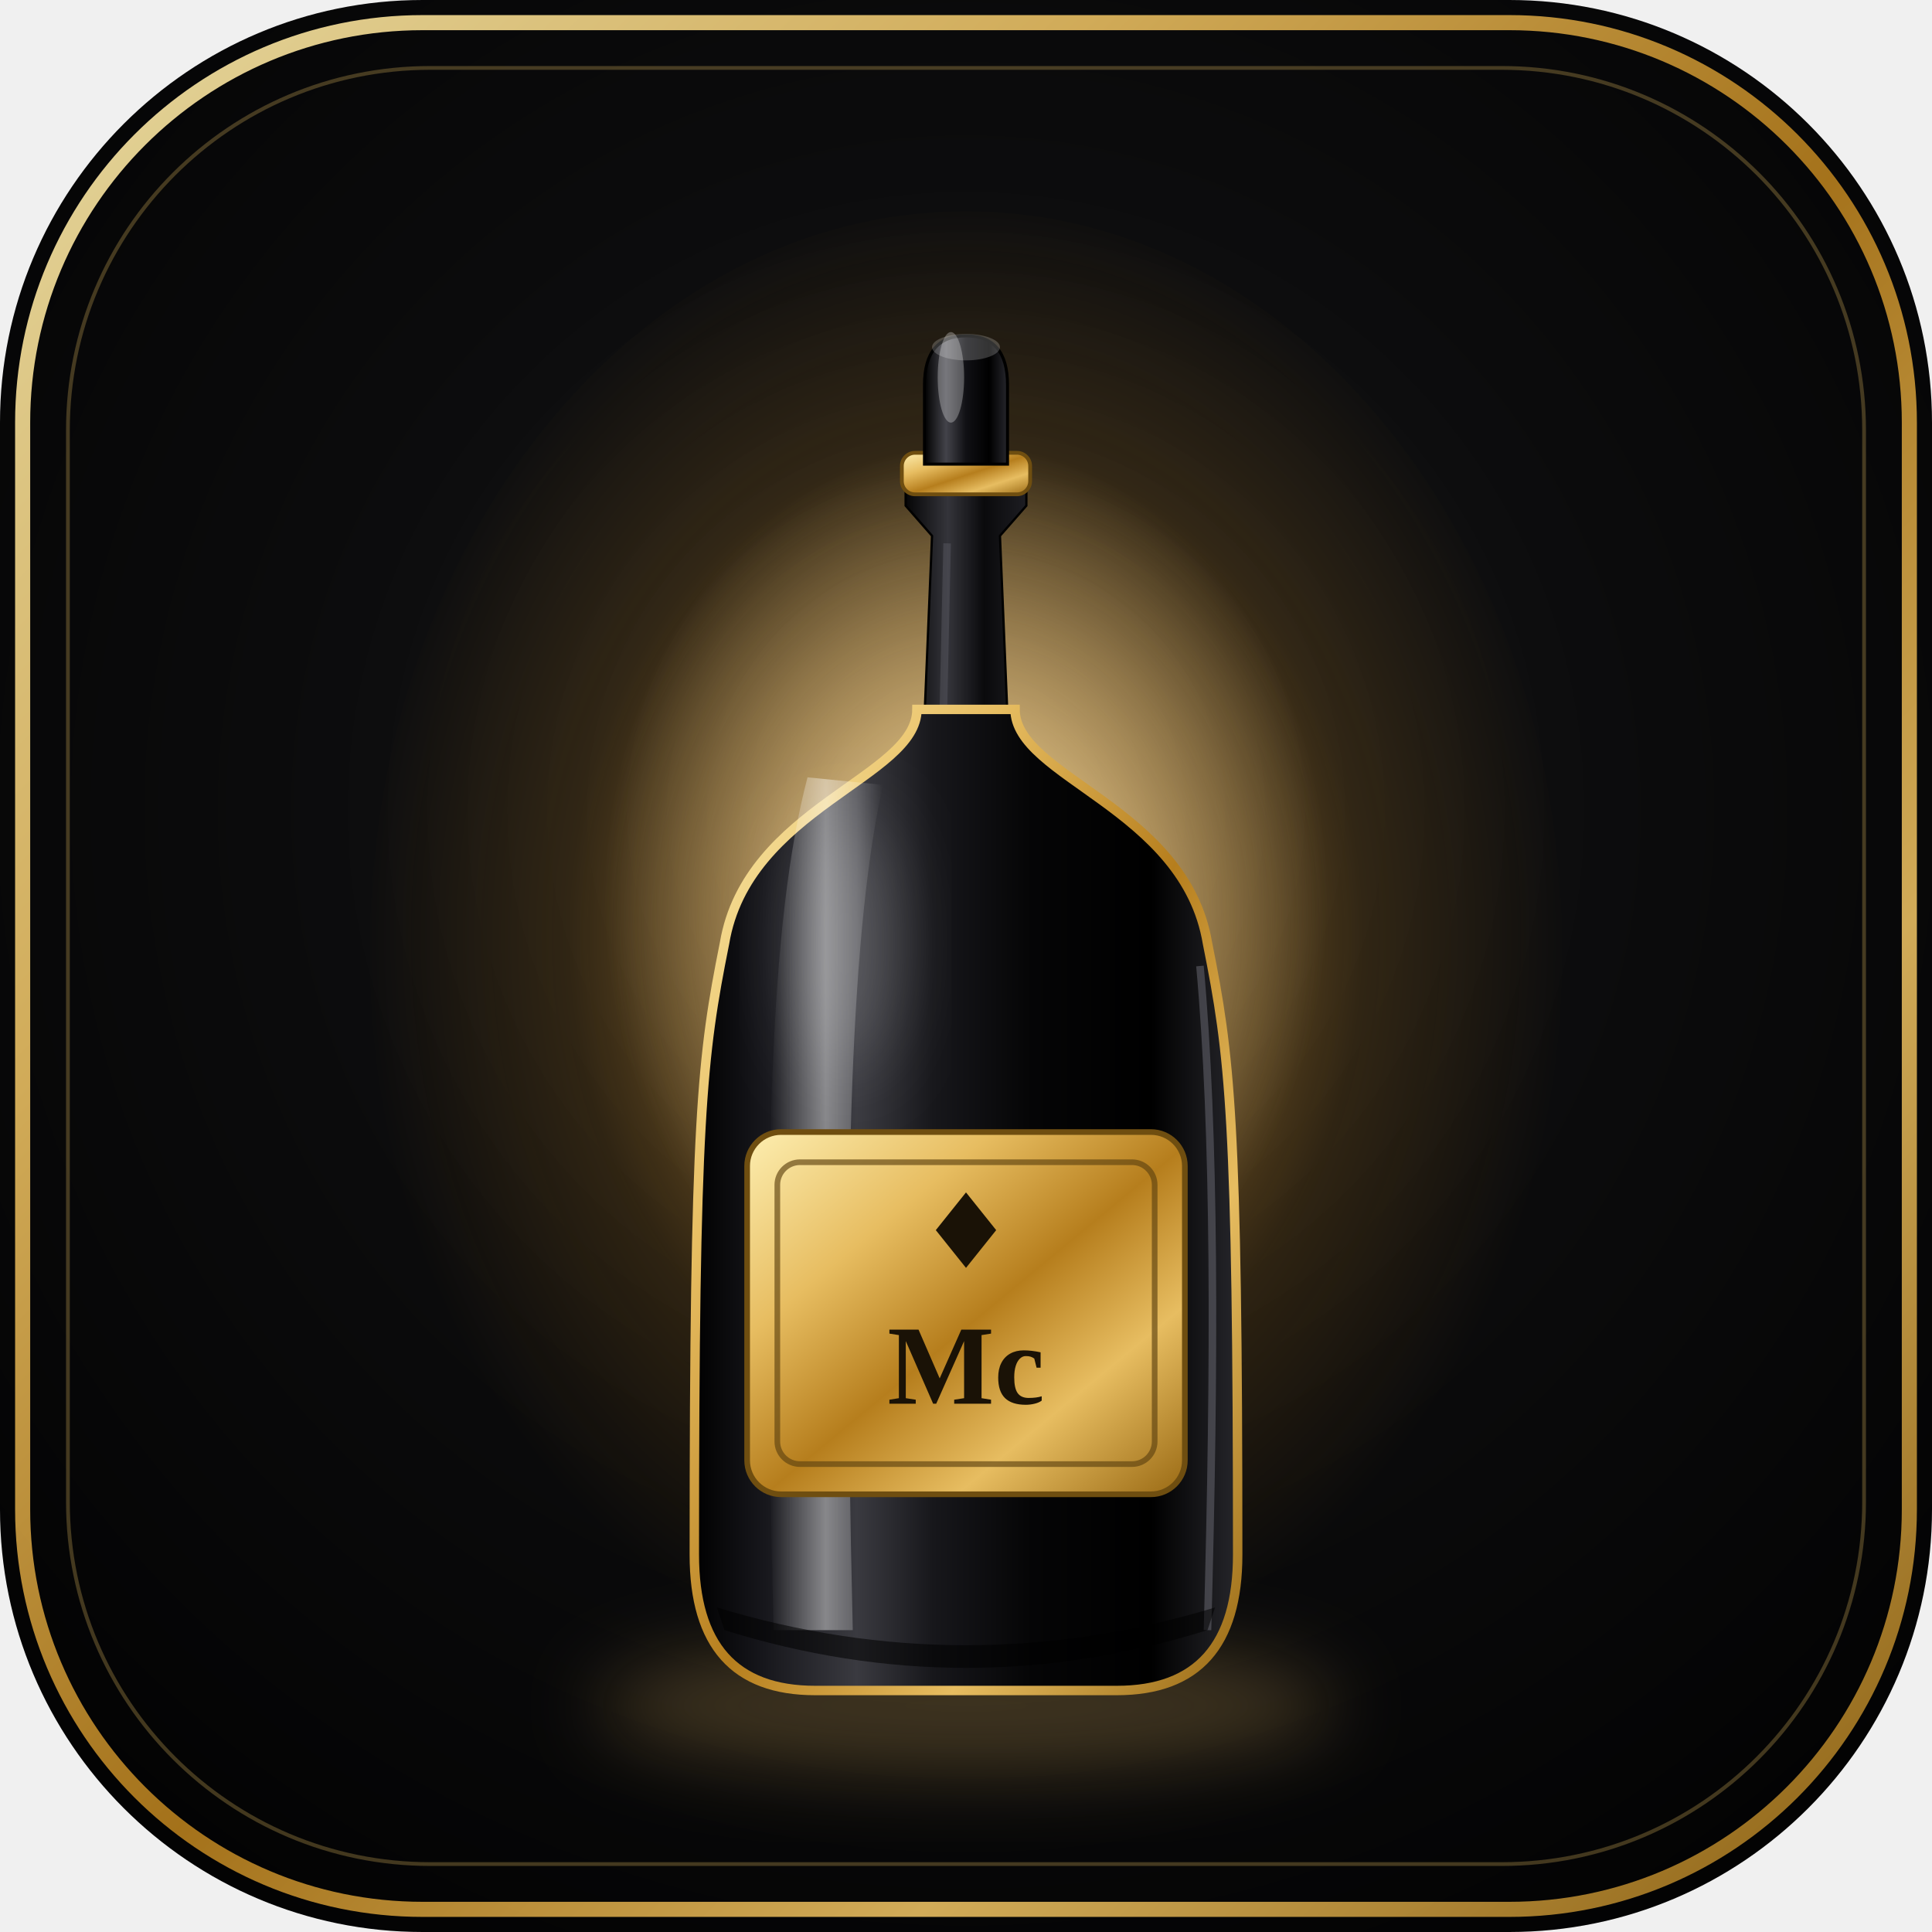
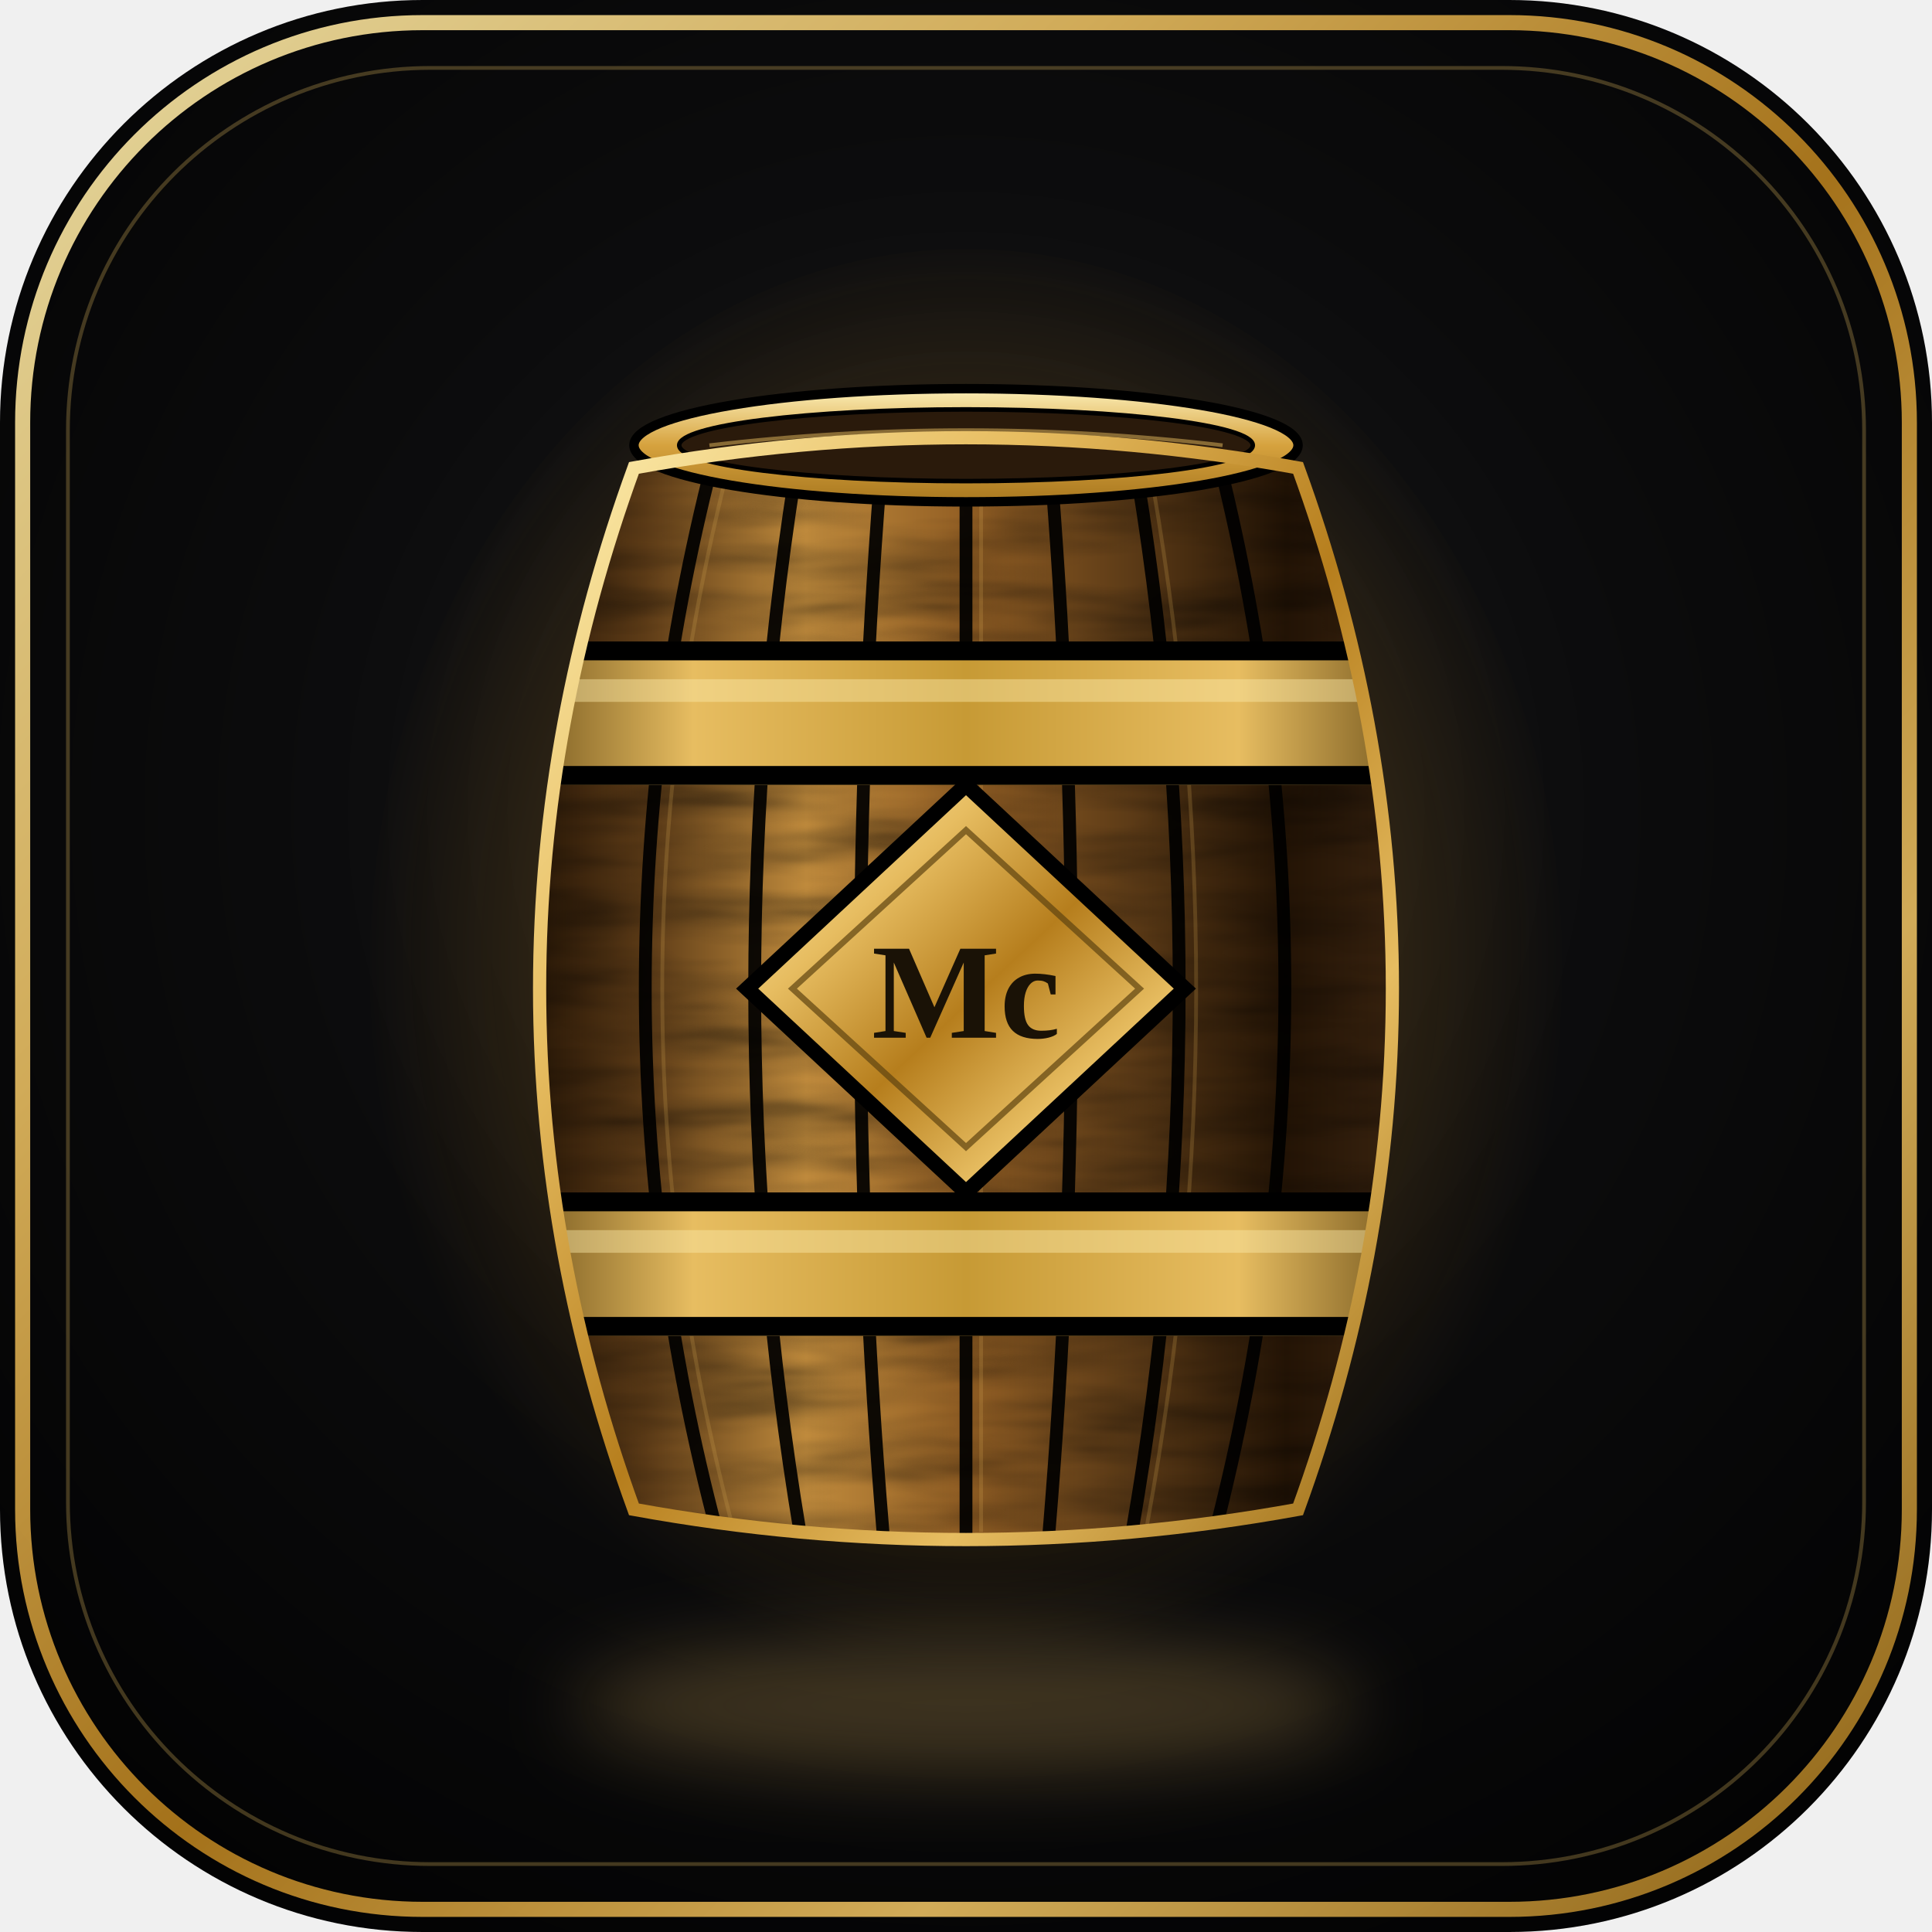
<svg xmlns="http://www.w3.org/2000/svg" width="512" height="512" viewBox="0 0 512 512" fill="none" role="img" aria-label="Whiskey or Die">
  <defs>
    <radialGradient id="bg" cx="50%" cy="42%" r="78%">
      <stop offset="0%" stop-color="#1c1c1d" />
      <stop offset="42%" stop-color="#0c0c0d" />
      <stop offset="100%" stop-color="#000000" />
    </radialGradient>
    <radialGradient id="glow" cx="50%" cy="49%" r="50%">
      <stop offset="0%" stop-color="#ffd98a" stop-opacity="0.92" />
      <stop offset="34%" stop-color="#f0b24e" stop-opacity="0.5" />
      <stop offset="66%" stop-color="#d4901f" stop-opacity="0.16" />
      <stop offset="100%" stop-color="#d4901f" stop-opacity="0" />
    </radialGradient>
    <radialGradient id="core" cx="50%" cy="50%" r="50%">
      <stop offset="0%" stop-color="#ffe6ad" stop-opacity="0.7" />
      <stop offset="100%" stop-color="#ffe6ad" stop-opacity="0" />
    </radialGradient>
    <linearGradient id="gold" x1="0" y1="0" x2="1" y2="1">
      <stop offset="0%" stop-color="#fdeeb0" />
      <stop offset="28%" stop-color="#e7bd61" />
      <stop offset="52%" stop-color="#b67e1d" />
      <stop offset="74%" stop-color="#e7bd61" />
      <stop offset="100%" stop-color="#9a6a14" />
    </linearGradient>
    <linearGradient id="goldV" x1="0" y1="0" x2="0" y2="1">
      <stop offset="0%" stop-color="#fcefb8" />
      <stop offset="50%" stop-color="#d6a23e" />
      <stop offset="100%" stop-color="#a9781f" />
    </linearGradient>
-     <linearGradient id="glass" x1="0" y1="0" x2="1" y2="0">
-       <stop offset="0%" stop-color="#000000" />
-       <stop offset="12%" stop-color="#15151a" />
-       <stop offset="30%" stop-color="#3a3a40" />
-       <stop offset="44%" stop-color="#17171b" />
-       <stop offset="62%" stop-color="#050506" />
-       <stop offset="84%" stop-color="#000000" />
-       <stop offset="100%" stop-color="#26262b" />
+     <linearGradient id="wood" x1="0" y1="0" x2="1" y2="0">
+       <stop offset="0%" stop-color="#241405" />
+       <stop offset="14%" stop-color="#5e3c17" />
+       <stop offset="32%" stop-color="#bf8a3c" />
+       <stop offset="50%" stop-color="#935f24" />
+       <stop offset="68%" stop-color="#5e3c17" />
+       <stop offset="86%" stop-color="#241405" />
+       <stop offset="100%" stop-color="#3a2410" />
    </linearGradient>
-     <linearGradient id="neckg" x1="0" y1="0" x2="1" y2="0">
-       <stop offset="0%" stop-color="#050506" />
-       <stop offset="35%" stop-color="#34343a" />
-       <stop offset="65%" stop-color="#0a0a0c" />
-       <stop offset="100%" stop-color="#1d1d22" />
-     </linearGradient>
-     <linearGradient id="stopper" x1="0" y1="0" x2="1" y2="0">
-       <stop offset="0%" stop-color="#000000" />
-       <stop offset="26%" stop-color="#43434a" />
-       <stop offset="50%" stop-color="#101014" />
-       <stop offset="78%" stop-color="#000000" />
-       <stop offset="100%" stop-color="#26262c" />
-     </linearGradient>
-     <linearGradient id="gloss" x1="0" y1="0" x2="1" y2="0">
-       <stop offset="0%" stop-color="#ffffff" stop-opacity="0" />
-       <stop offset="50%" stop-color="#ffffff" stop-opacity="0.5" />
-       <stop offset="100%" stop-color="#ffffff" stop-opacity="0" />
+     <linearGradient id="band" x1="0" y1="0" x2="1" y2="0">
+       <stop offset="0%" stop-color="#5a3f0e" />
+       <stop offset="22%" stop-color="#e7bd61" />
+       <stop offset="50%" stop-color="#c79a35" />
+       <stop offset="78%" stop-color="#e7bd61" />
+       <stop offset="100%" stop-color="#5a3f0e" />
    </linearGradient>
    <filter id="soft" x="-50%" y="-50%" width="200%" height="200%">
      <feGaussianBlur stdDeviation="10" />
    </filter>
+     <filter id="grain" x="-5%" y="-5%" width="110%" height="110%">
+       <feTurbulence type="fractalNoise" baseFrequency="0.018 0.11" numOctaves="3" seed="11" stitchTiles="stitch" />
+       <feColorMatrix type="luminanceToAlpha" />
+       <feComponentTransfer>
+         <feFuncA type="gamma" amplitude="1.7" exponent="2.3" offset="-0.12" />
+       </feComponentTransfer>
+     </filter>
+     <clipPath id="barrelClip">
+       <path d="M168 124 C152 168 143 214 143 262 C143 310 152 356 168 400 Q256 416 344 400 C360 356 369 310 369 262 C369 214 360 168 344 124 Q256 108 168 124 Z" />
+     </clipPath>
  </defs>
  <rect x="0" y="0" width="512" height="512" rx="112" fill="url(#bg)" />
  <rect x="6" y="6" width="500" height="500" rx="106" fill="none" stroke="url(#gold)" stroke-width="4" stroke-opacity="0.9" />
  <rect x="18" y="18" width="476" height="476" rx="96" fill="none" stroke="#e7bd61" stroke-width="1" stroke-opacity="0.28" />
-   <ellipse cx="256" cy="252" rx="158" ry="196" fill="url(#glow)" />
-   <ellipse cx="256" cy="238" rx="96" ry="120" fill="url(#core)" />
-   <ellipse cx="256" cy="452" rx="98" ry="18" fill="#ffce72" opacity="0.22" filter="url(#soft)" />
-   <g>
-     <path d="M245 190 L247 142 L240 134 L240 127 L272 127 L272 134 L265 142 L267 190 Z" fill="url(#neckg)" stroke="#000" stroke-width="0.6" />
-     <path d="M251 144 L250 188" stroke="#5b5b64" stroke-width="2" stroke-opacity="0.45" />
-     <rect x="239" y="120" width="34" height="11" rx="3.5" fill="url(#gold)" stroke="#6f4e10" stroke-width="1" />
-     <path d="M245 123 L245 102 Q245 89 256 89 Q267 89 267 102 L267 123 Z" fill="url(#stopper)" stroke="#000" stroke-width="0.8" />
-     <ellipse cx="252" cy="100" rx="3.5" ry="12" fill="#ffffff" opacity="0.28" />
-     <ellipse cx="256" cy="92" rx="9" ry="3.5" fill="#ffffff" opacity="0.20" />
-     <path d="M243 188              C243 206 198 214 192 250              C186 280 184 296 184 412              Q184 448 216 448              L296 448              Q328 448 328 412              C328 296 326 280 320 250              C314 214 269 206 269 188 Z" fill="url(#glass)" stroke="url(#gold)" stroke-width="2.5" />
-     <path d="M318 256 C322 300 322 360 320 432" stroke="#6f6f78" stroke-width="2" stroke-opacity="0.5" fill="none" />
-     <path d="M214 206 C204 244 202 308 205 432 L226 432 C223 308 226 244 234 208 Z" fill="url(#gloss)" opacity="0.85" />
-     <ellipse cx="224" cy="250" rx="14" ry="34" fill="#ffffff" opacity="0.18" filter="url(#soft)" />
-     <path d="M190 426 Q256 446 322 426 L320 432 Q256 452 192 432 Z" fill="#000" opacity="0.55" />
-     <rect x="198" y="300" width="116" height="96" rx="9" fill="url(#gold)" stroke="#6f4e10" stroke-width="1.5" />
-     <rect x="206" y="308" width="100" height="80" rx="6" fill="none" stroke="#5e4310" stroke-width="1.5" stroke-opacity="0.65" />
-     <path d="M256 316 L264 326 L256 336 L248 326 Z" fill="#1a1206" />
-     <text x="256" y="372" text-anchor="middle" font-family="Georgia, 'Times New Roman', serif" font-size="30" font-weight="700" fill="#1a1206">Mc</text>
+   <ellipse cx="256" cy="256" rx="158" ry="190" fill="url(#glow)" />
+   <ellipse cx="256" cy="248" rx="96" ry="118" fill="url(#core)" />
+   <ellipse cx="256" cy="452" rx="104" ry="18" fill="#ffce72" opacity="0.22" filter="url(#soft)" />
+   <g clip-path="url(#barrelClip)">
+     <rect x="138" y="104" width="236" height="312" fill="url(#wood)" />
+     <rect x="138" y="104" width="236" height="312" fill="#140a02" filter="url(#grain)" opacity="0.5" />
+     <g stroke="#000000" stroke-width="3.4" fill="none" stroke-opacity="0.92">
+       <path d="M190 118 Q152 262 190 406" />
+       <path d="M212 118 Q188 262 212 406" />
+       <path d="M234 118 Q222 262 234 406" />
+       <path d="M256 116 L256 408" />
+       <path d="M278 118 Q290 262 278 406" />
+       <path d="M300 118 Q325 262 300 406" />
+       <path d="M322 118 Q359 262 322 406" />
+     </g>
+     <g stroke="#d9a955" stroke-width="1" fill="none" stroke-opacity="0.22">
+       <path d="M194 120 Q157 262 194 404" />
+       <path d="M260 118 L260 406" />
+       <path d="M304 120 Q330 262 304 404" />
+     </g>
+     <rect x="128" y="172" width="256" height="36" fill="url(#band)" />
+     <rect x="128" y="180" width="256" height="6" fill="#fbe9a8" opacity="0.45" />
+     <rect x="128" y="170" width="256" height="5" fill="#000000" />
+     <rect x="128" y="203" width="256" height="5" fill="#000000" />
+     <rect x="128" y="318" width="256" height="36" fill="url(#band)" />
+     <rect x="128" y="326" width="256" height="6" fill="#fbe9a8" opacity="0.45" />
+     <rect x="128" y="316" width="256" height="5" fill="#000000" />
+     <rect x="128" y="349" width="256" height="5" fill="#000000" />
  </g>
+   <ellipse cx="256" cy="118" rx="88" ry="15" fill="url(#goldV)" stroke="#000000" stroke-width="2.5" />
+   <ellipse cx="256" cy="118" rx="76" ry="9.5" fill="#2a1a0b" stroke="#000000" stroke-width="1.2" />
+   <path d="M188 118 Q256 110 324 118" stroke="#e7bd61" stroke-width="1" stroke-opacity="0.5" fill="none" />
+   <path d="M168 124 C152 168 143 214 143 262 C143 310 152 356 168 400 Q256 416 344 400 C360 356 369 310 369 262 C369 214 360 168 344 124 Q256 108 168 124 Z" fill="none" stroke="url(#gold)" stroke-width="3.5" />
+   <path d="M256 208 L314 262 L256 316 L198 262 Z" fill="url(#gold)" stroke="#000000" stroke-width="4" />
+   <path d="M256 220 L302 262 L256 304 L210 262 Z" fill="none" stroke="#5e4310" stroke-width="1.6" stroke-opacity="0.7" />
+   <text x="256" y="275" text-anchor="middle" font-family="Georgia, 'Times New Roman', serif" font-size="36" font-weight="700" fill="#1a1206">Mc</text>
</svg>
